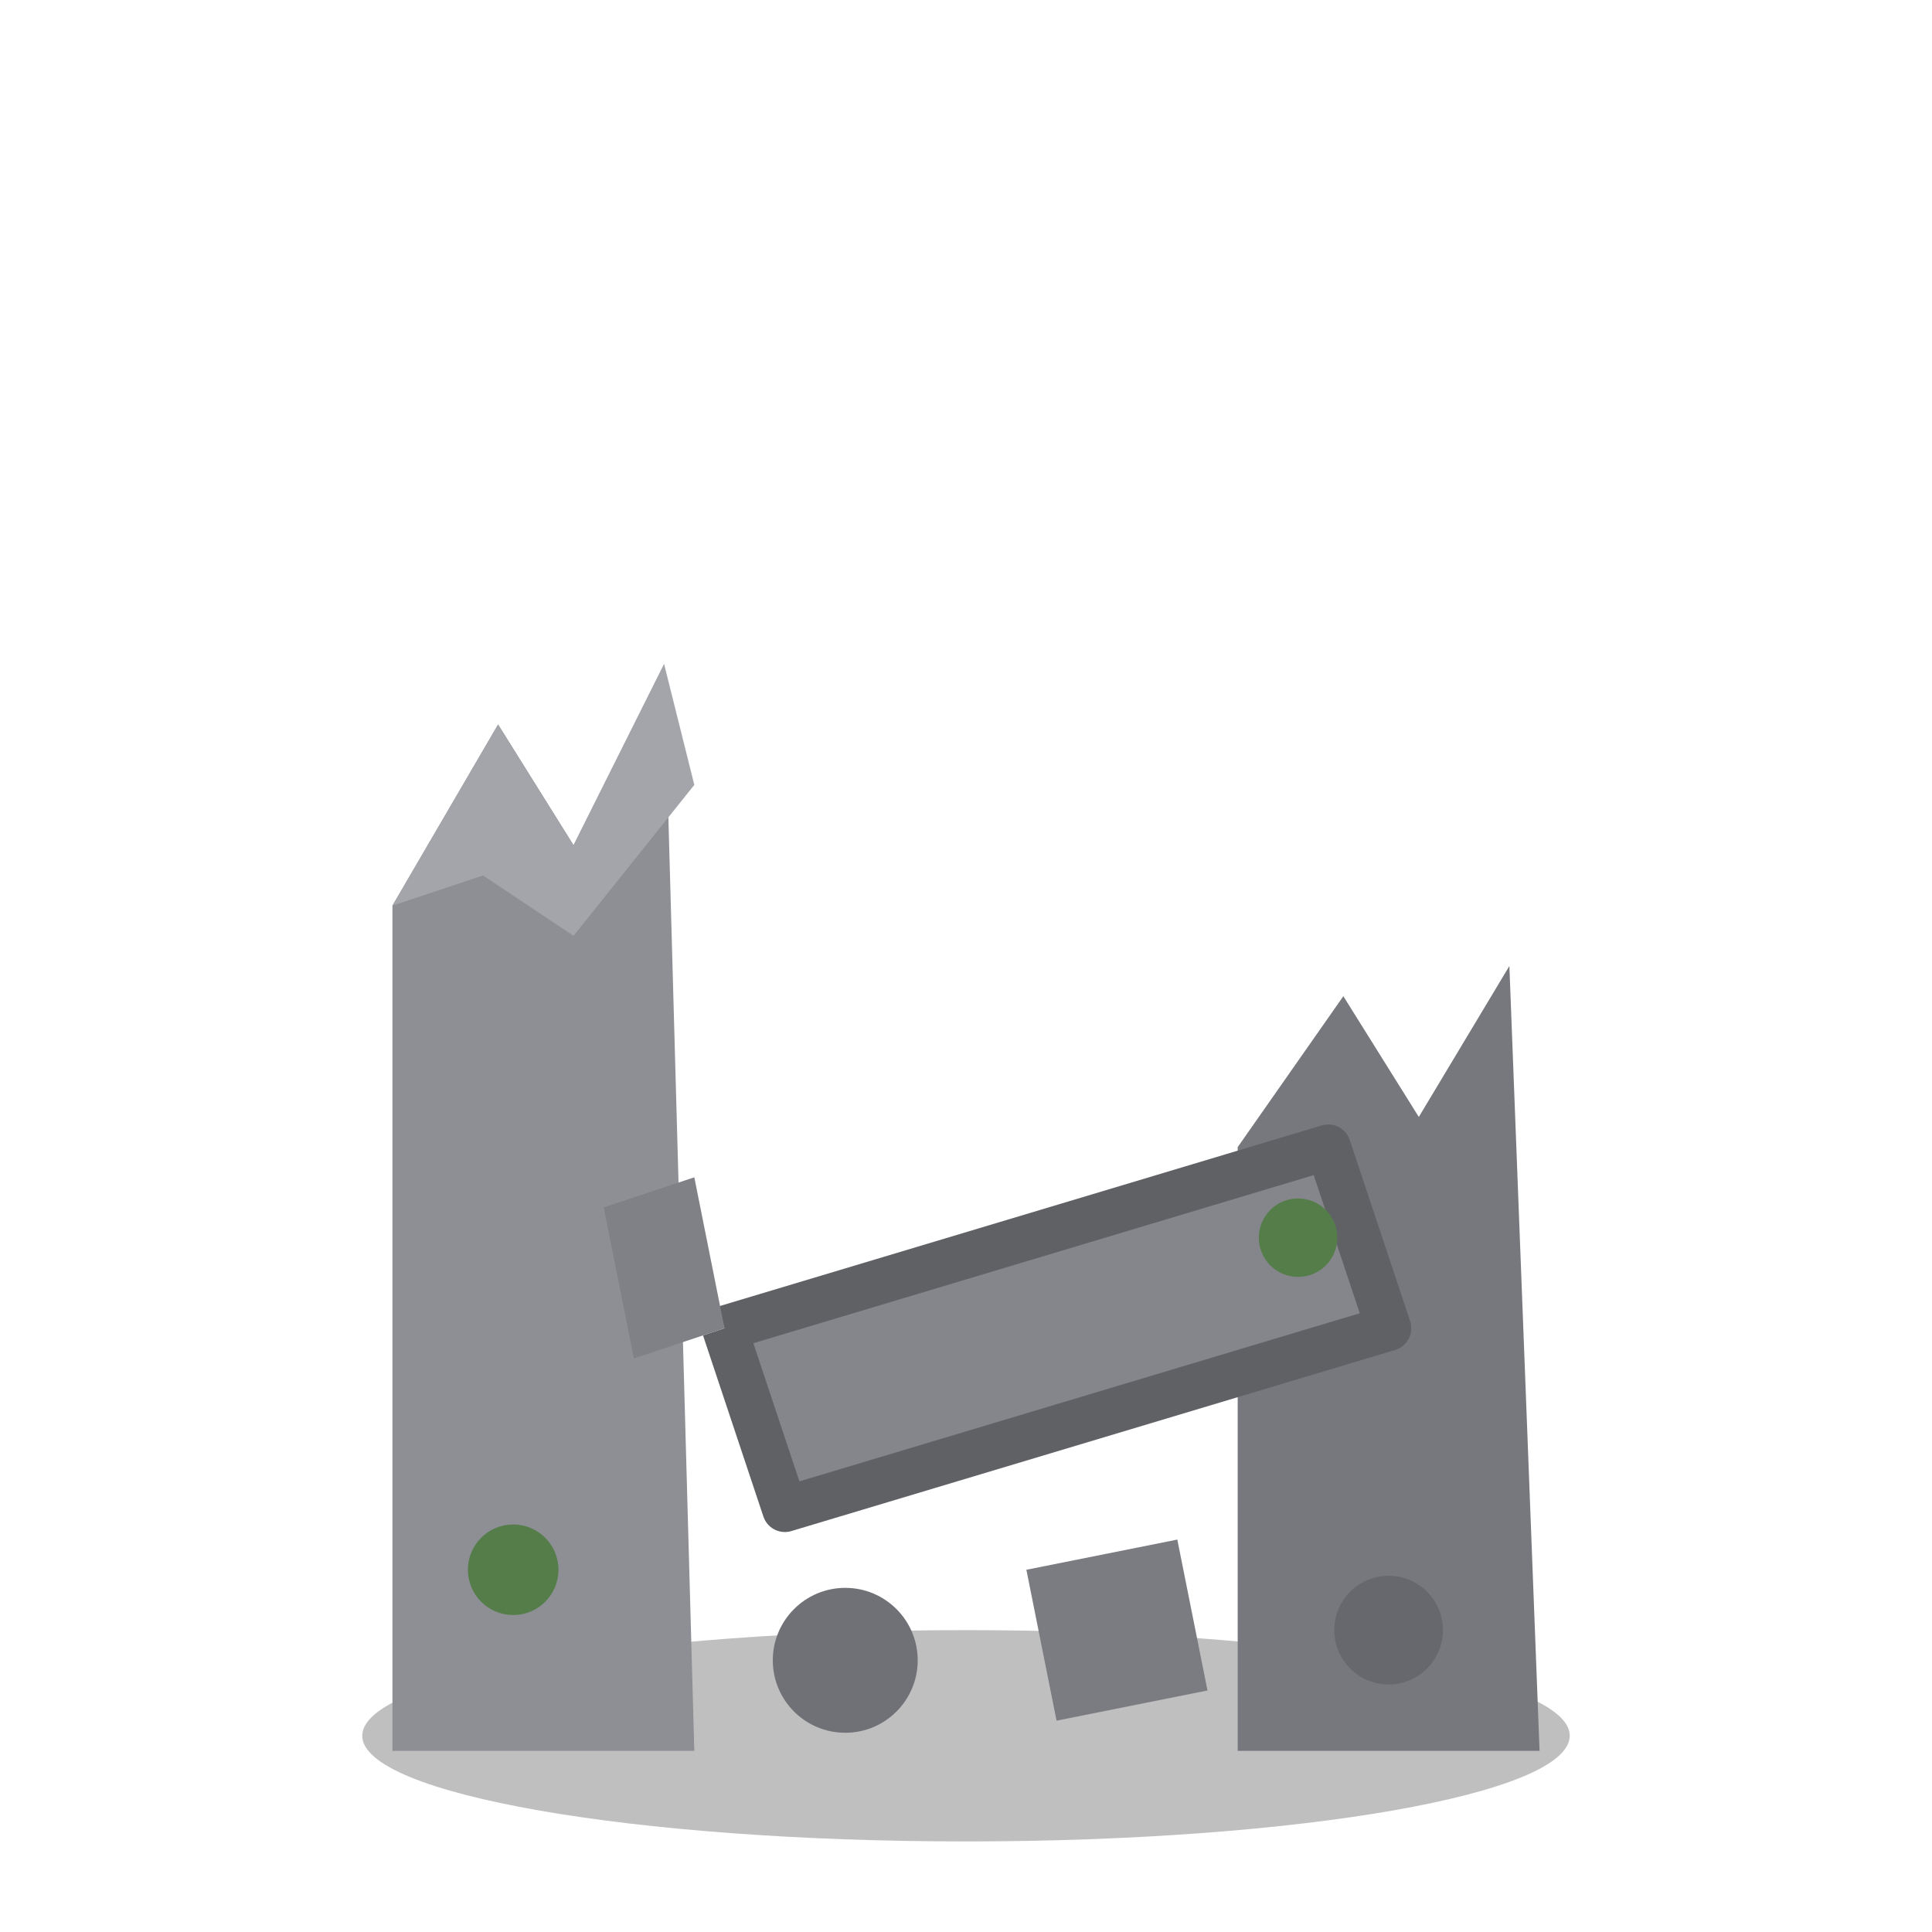
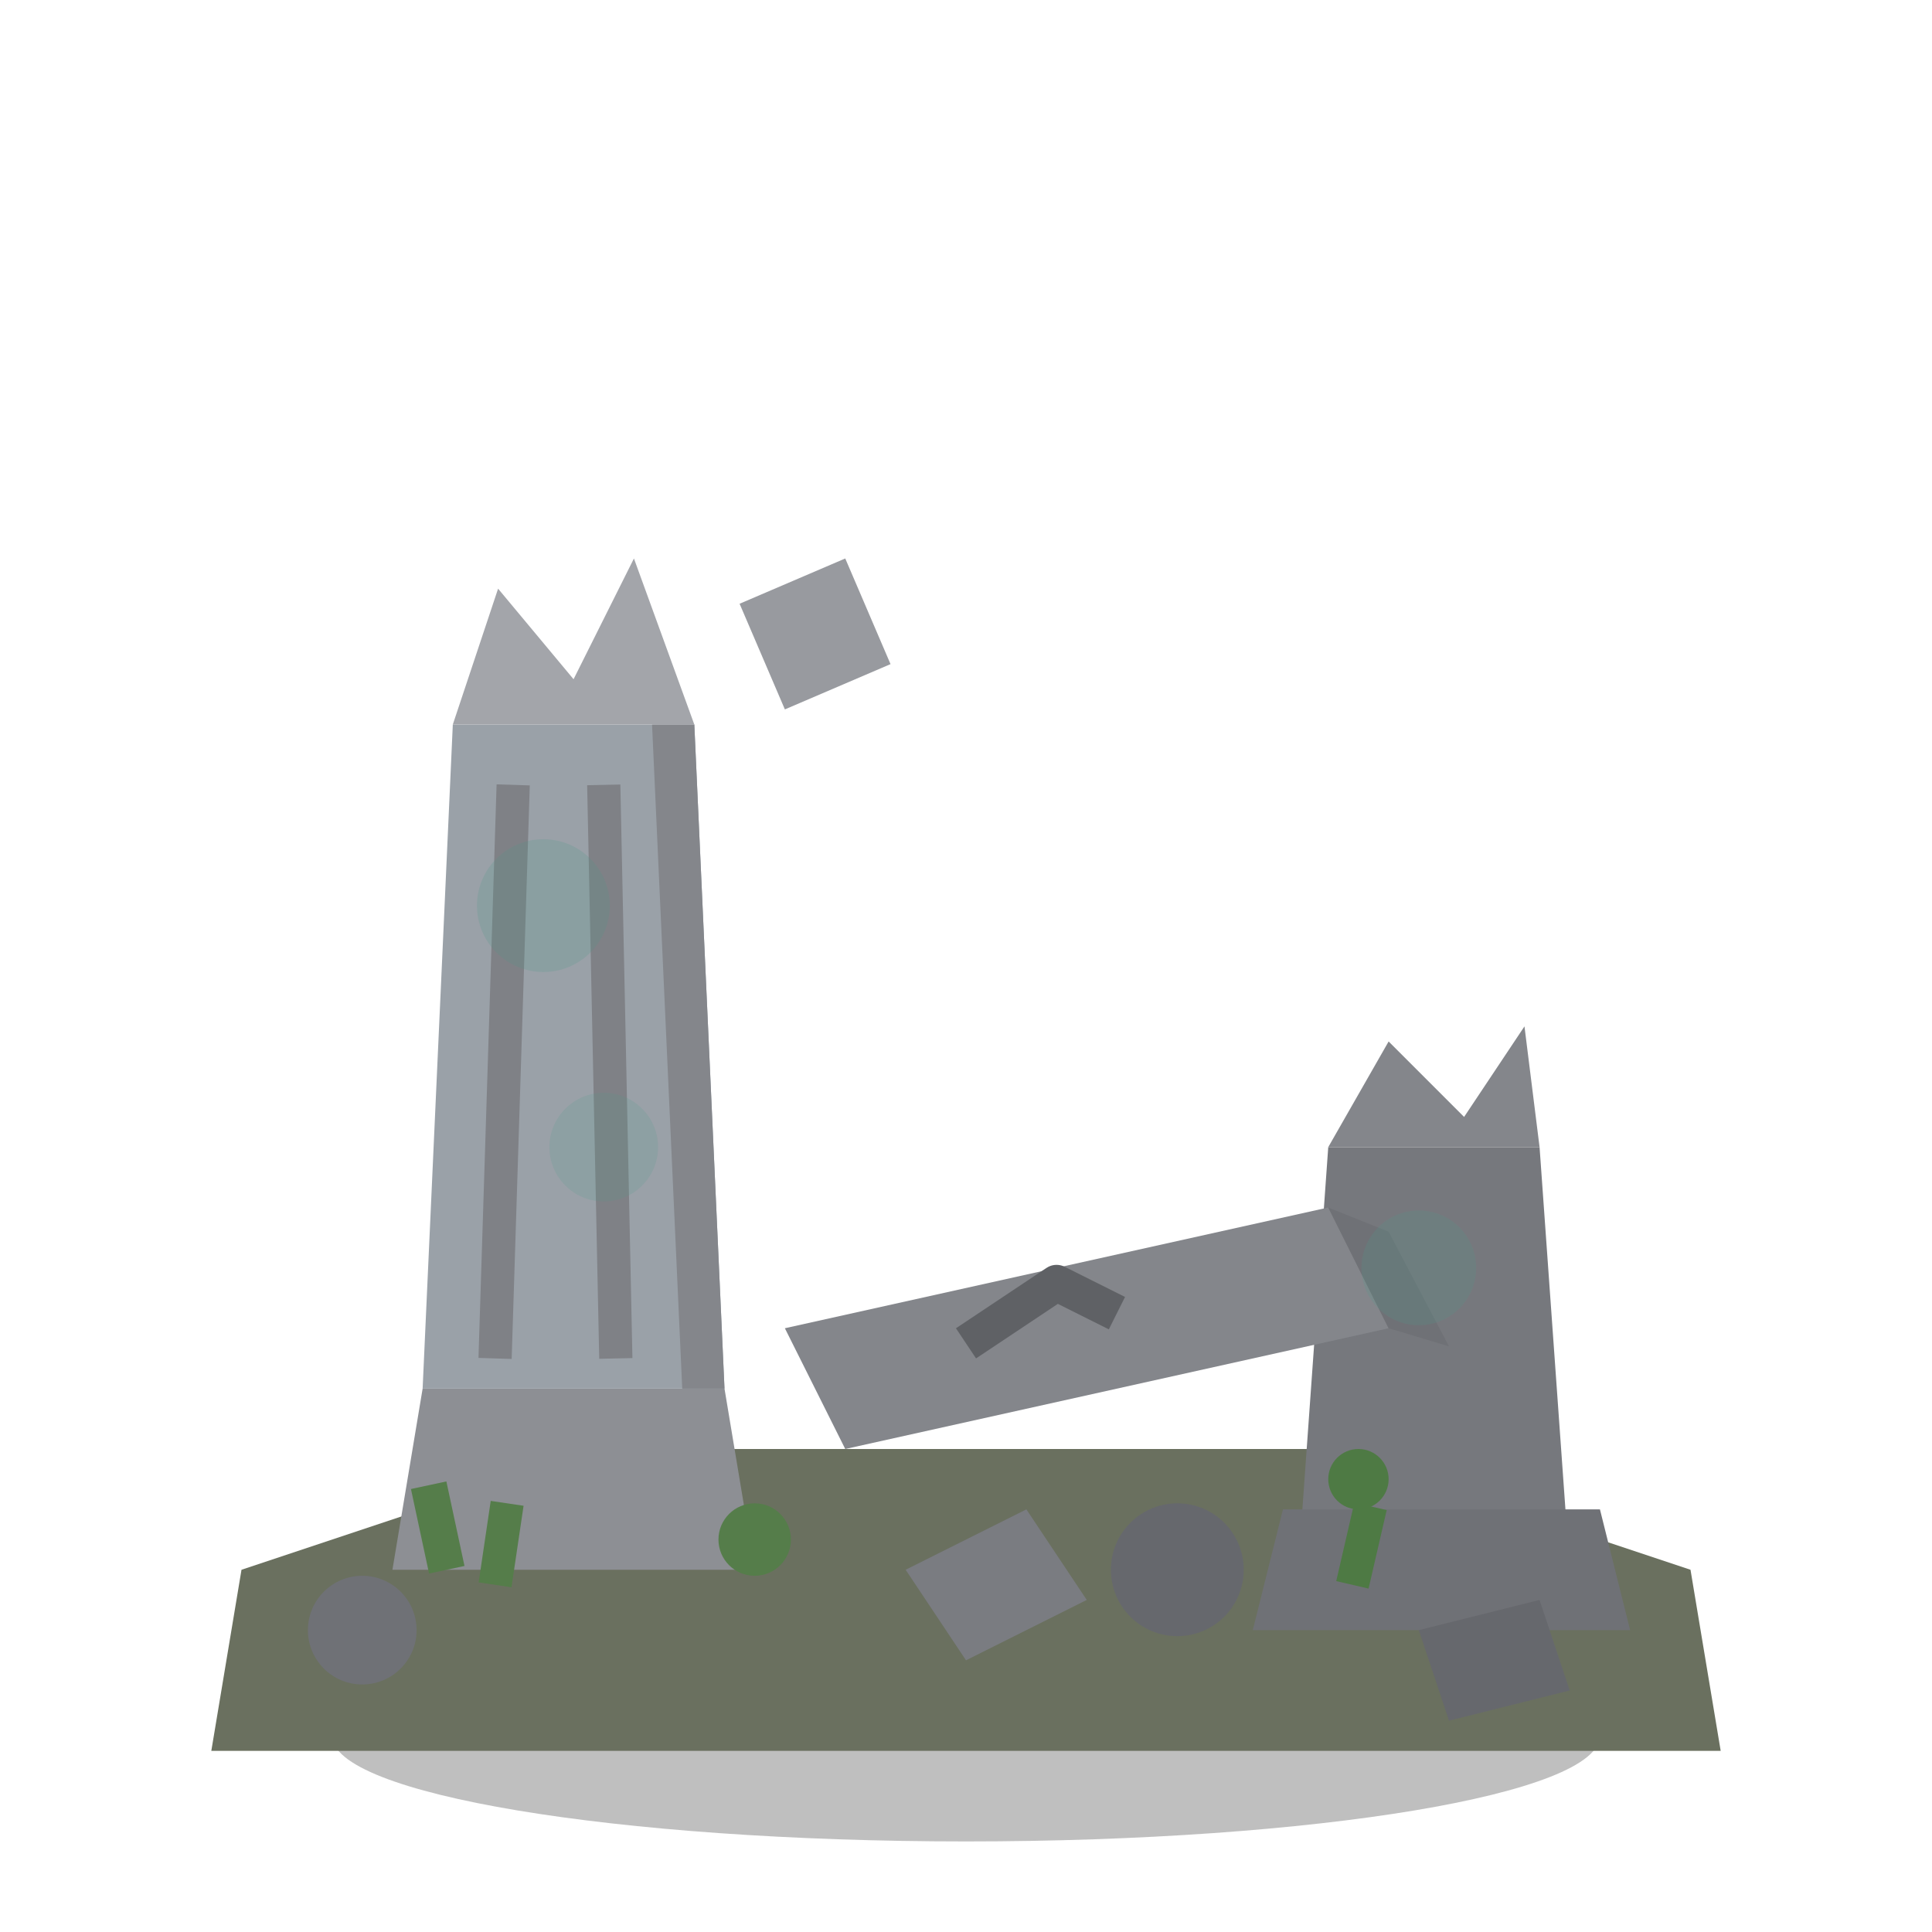
<svg xmlns="http://www.w3.org/2000/svg" width="64" height="64" viewBox="0 0 64 64">
-   <ellipse cx="32" cy="57.5" rx="20" ry="3.5" fill="#00000040" />
-   <polygon points="13,30 16.5,24 19,28 22,22 23,58 13,58" fill="#8d8f94" />
-   <polygon points="13,30 16.5,24 19,28 22,22 23,26 19,31 16,29" fill="#a3a5aa" />
-   <polygon points="41,38 44.5,33 47,37 50,32 51,58 41,58" fill="#76787d" />
-   <polygon points="24,44 44,38 46,44 26,50" fill="#84868b" />
-   <polyline points="24,44 44,38 46,44 26,50 24,44" fill="none" stroke="#5f6165" stroke-width="1.5" stroke-linejoin="round" />
-   <circle cx="28" cy="55" r="2.4" fill="#6f7176" />
-   <polygon points="34,52 39,51 40,56 35,57" fill="#7a7c81" />
-   <circle cx="46" cy="54" r="1.8" fill="#66686d" />
-   <circle cx="17" cy="52" r="1.5" fill="#557d4a" />
-   <circle cx="43" cy="41" r="1.3" fill="#557d4a" />
-   <polygon points="20,40 23,39 24,44 21,45" fill="#7f8186" />
+   <ellipse cx="32" cy="57.5" rx="21" ry="3.5" fill="#00000040" />
+   <polygon points="8,52 20,48 44,48 56,52 57,58 7,58" fill="#6a705f" />
+   <polygon points="14,46 24,46 25,52 13,52" fill="#8d8f94" />
+   <polygon points="15,24 23,24 24,46 14,46" fill="#9aa1a8" />
+   <polyline points="17,26 16.4,45" fill="none" stroke="#7f8186" stroke-width="1.1" stroke-linejoin="round" />
+   <polyline points="20,26 20.4,45" fill="none" stroke="#7f8186" stroke-width="1.1" stroke-linejoin="round" />
+   <polygon points="21.6,24 23,24 24,46 22.6,46" fill="#84868b" />
+   <polygon points="15,24 16.5,19.5 19,22.5 21,18.5 23,24" fill="#a3a5aa" />
+   <polygon points="24.5,20 28,18.5 29.5,22 26,23.5" fill="#989a9f" />
+   <polygon points="44,38 51,38 52,52 43,52" fill="#76787d" />
+   <polygon points="44,38 46,34.5 48.5,37 50.5,34 51,38" fill="#84868b" />
+   <polygon points="42.5,50 53,50 54,54 41.5,54" fill="#6f7176" />
+   <polygon points="26,44 44,40 46,44 28,48" fill="#84868b" />
+   <polygon points="44,40 46,40.8 48,44.6 46,44" fill="#6f7176" />
+   <polyline points="32,44.5 35,42.5 37,43.5" fill="none" stroke="#5f6165" stroke-width="1.2" stroke-linejoin="round" />
+   <polygon points="30,52 34,50 36,53 32,55" fill="#7a7c81" />
+   <circle cx="39" cy="52" r="2.2" fill="#66686d" />
+   <circle cx="12" cy="54" r="1.8" fill="#6f7176" />
+   <polygon points="47,54 51,53 52,56 48,57" fill="#66686d" />
+   <circle cx="18" cy="30" r="2.2" fill="#4e9a8a33" />
+   <circle cx="20" cy="38" r="1.8" fill="#4e9a8a2b" />
+   <circle cx="47" cy="42" r="1.9" fill="#4e9a8a30" />
+   <polyline points="14.8,52 14.2,49.2" fill="none" stroke="#557d4a" stroke-width="1.2" stroke-linejoin="round" />
+   <polyline points="16.4,52.5 16.8,49.8" fill="none" stroke="#557d4a" stroke-width="1.1" stroke-linejoin="round" />
+   <polyline points="44.8,52.5 45.4,49.9" fill="none" stroke="#4e7a44" stroke-width="1.1" stroke-linejoin="round" />
+   <circle cx="25" cy="51" r="1.2" fill="#557d4a" />
+   <circle cx="45" cy="49" r="1" fill="#4e7a44" />
</svg>
